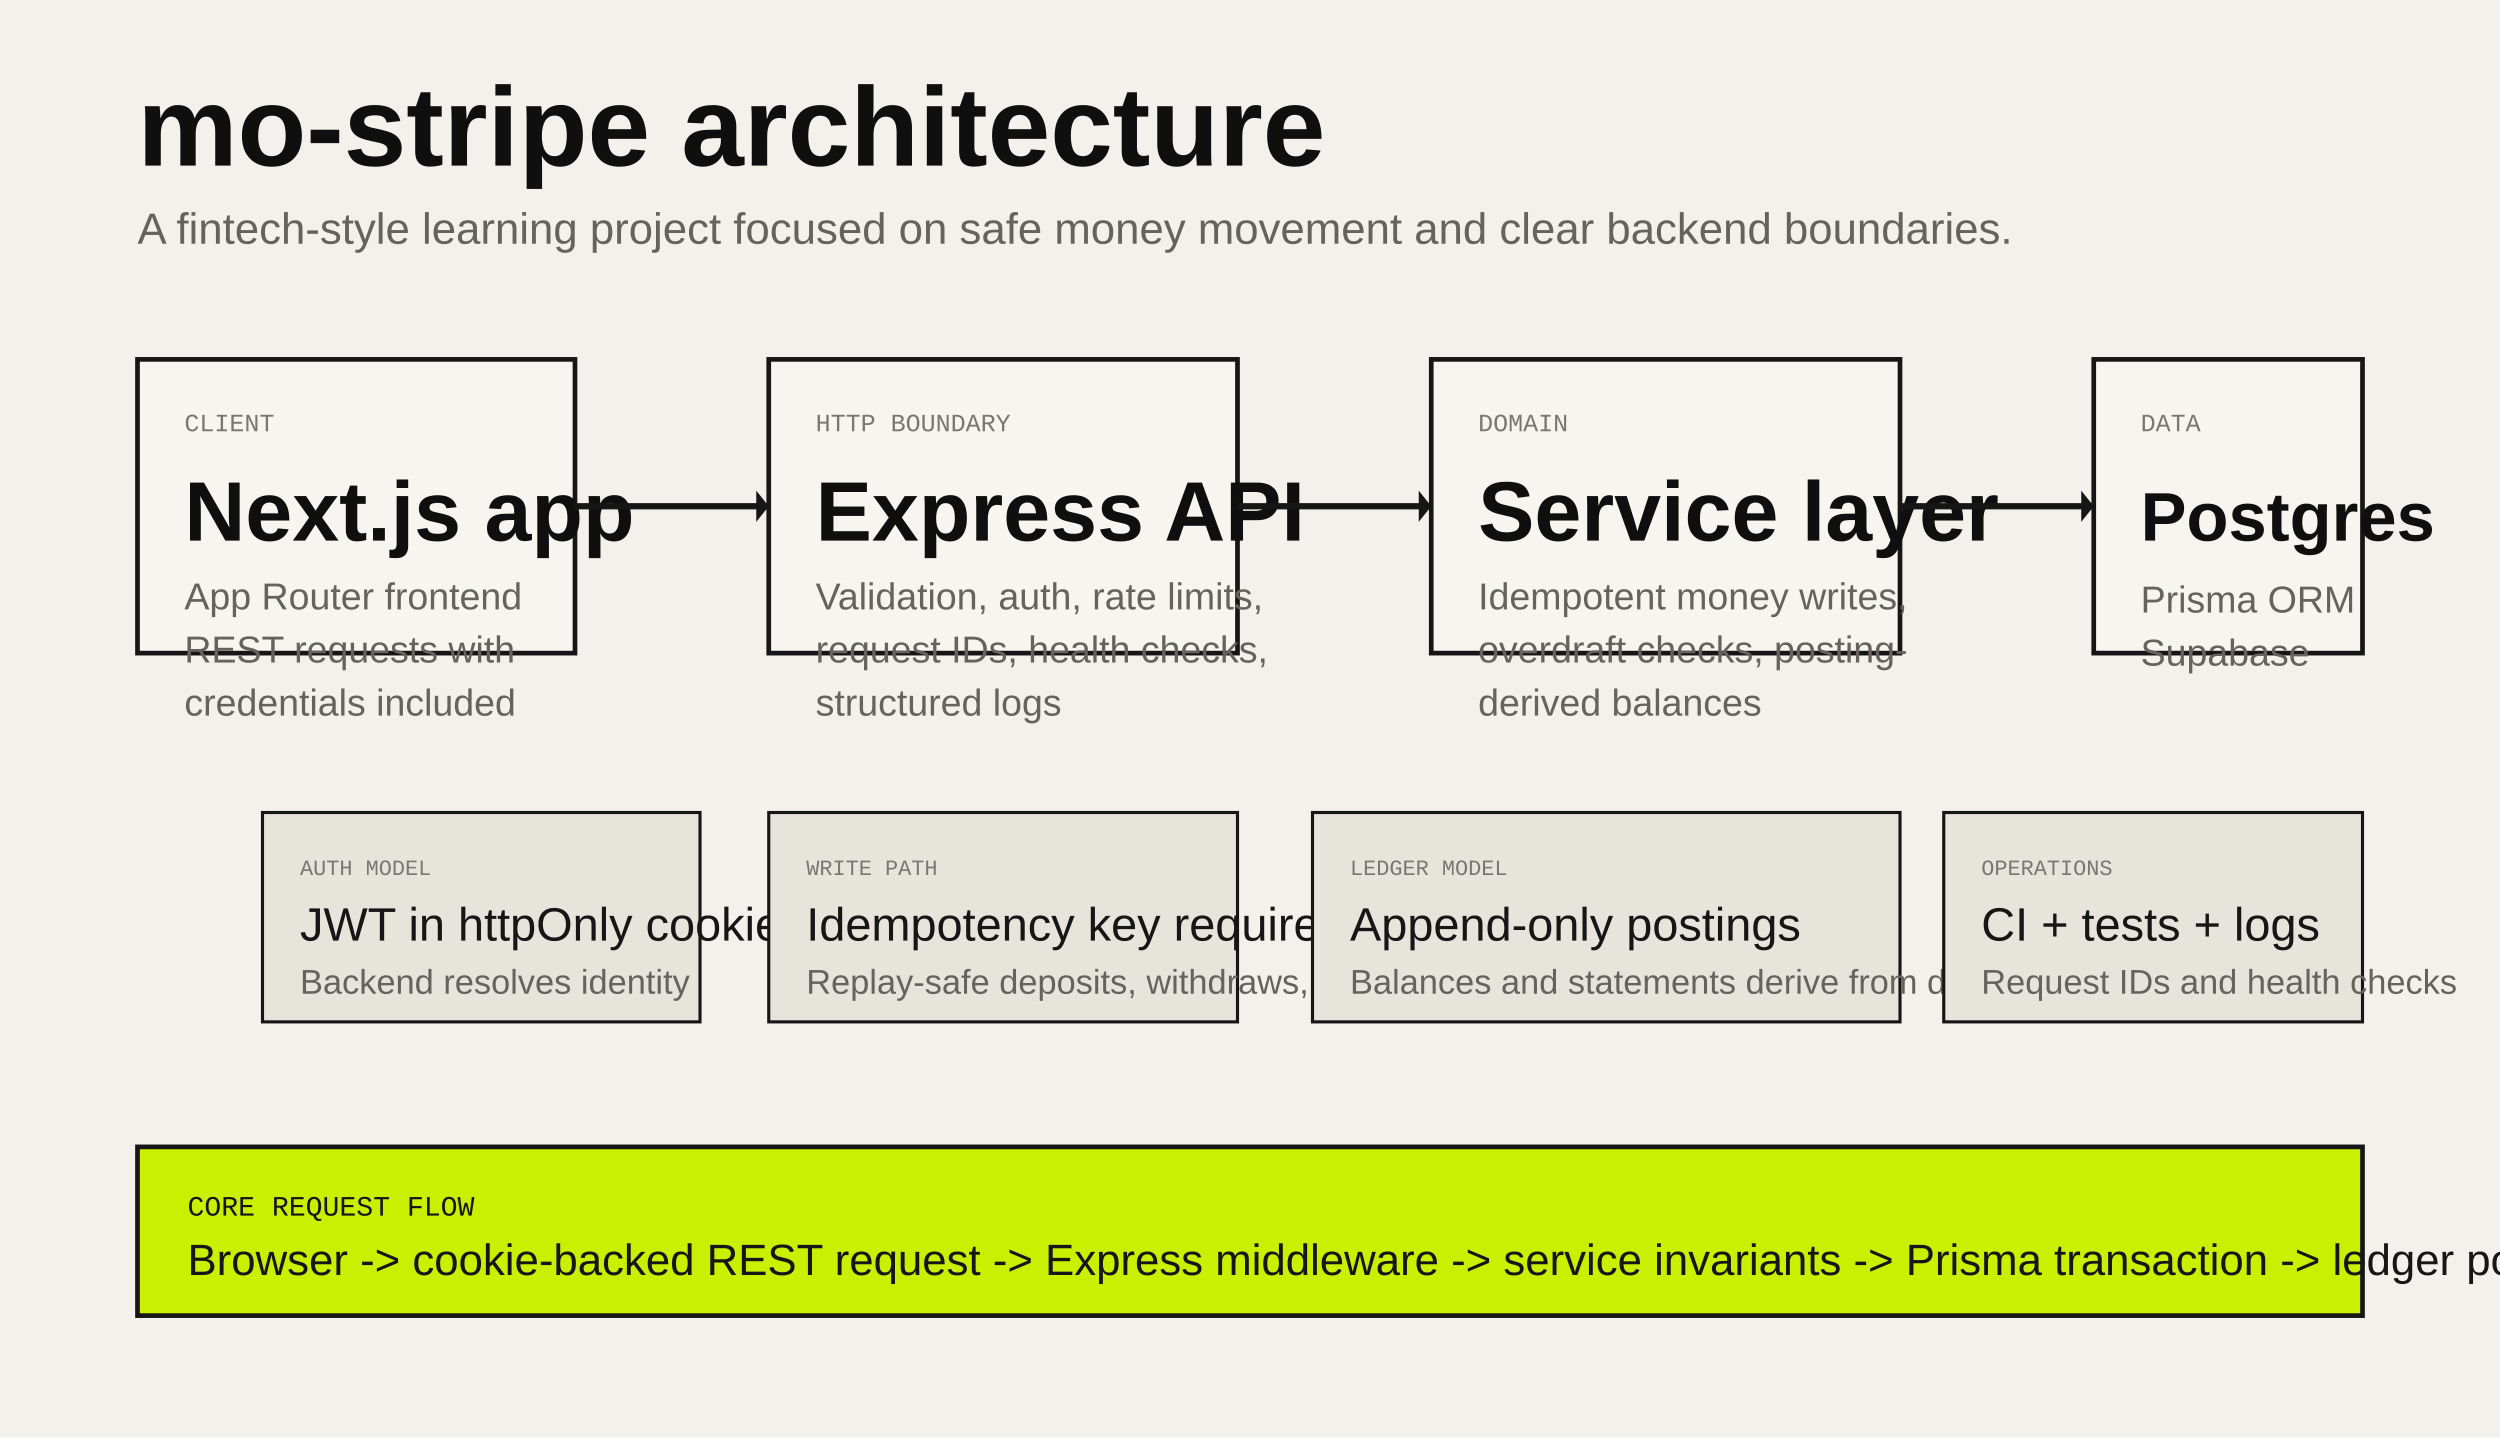
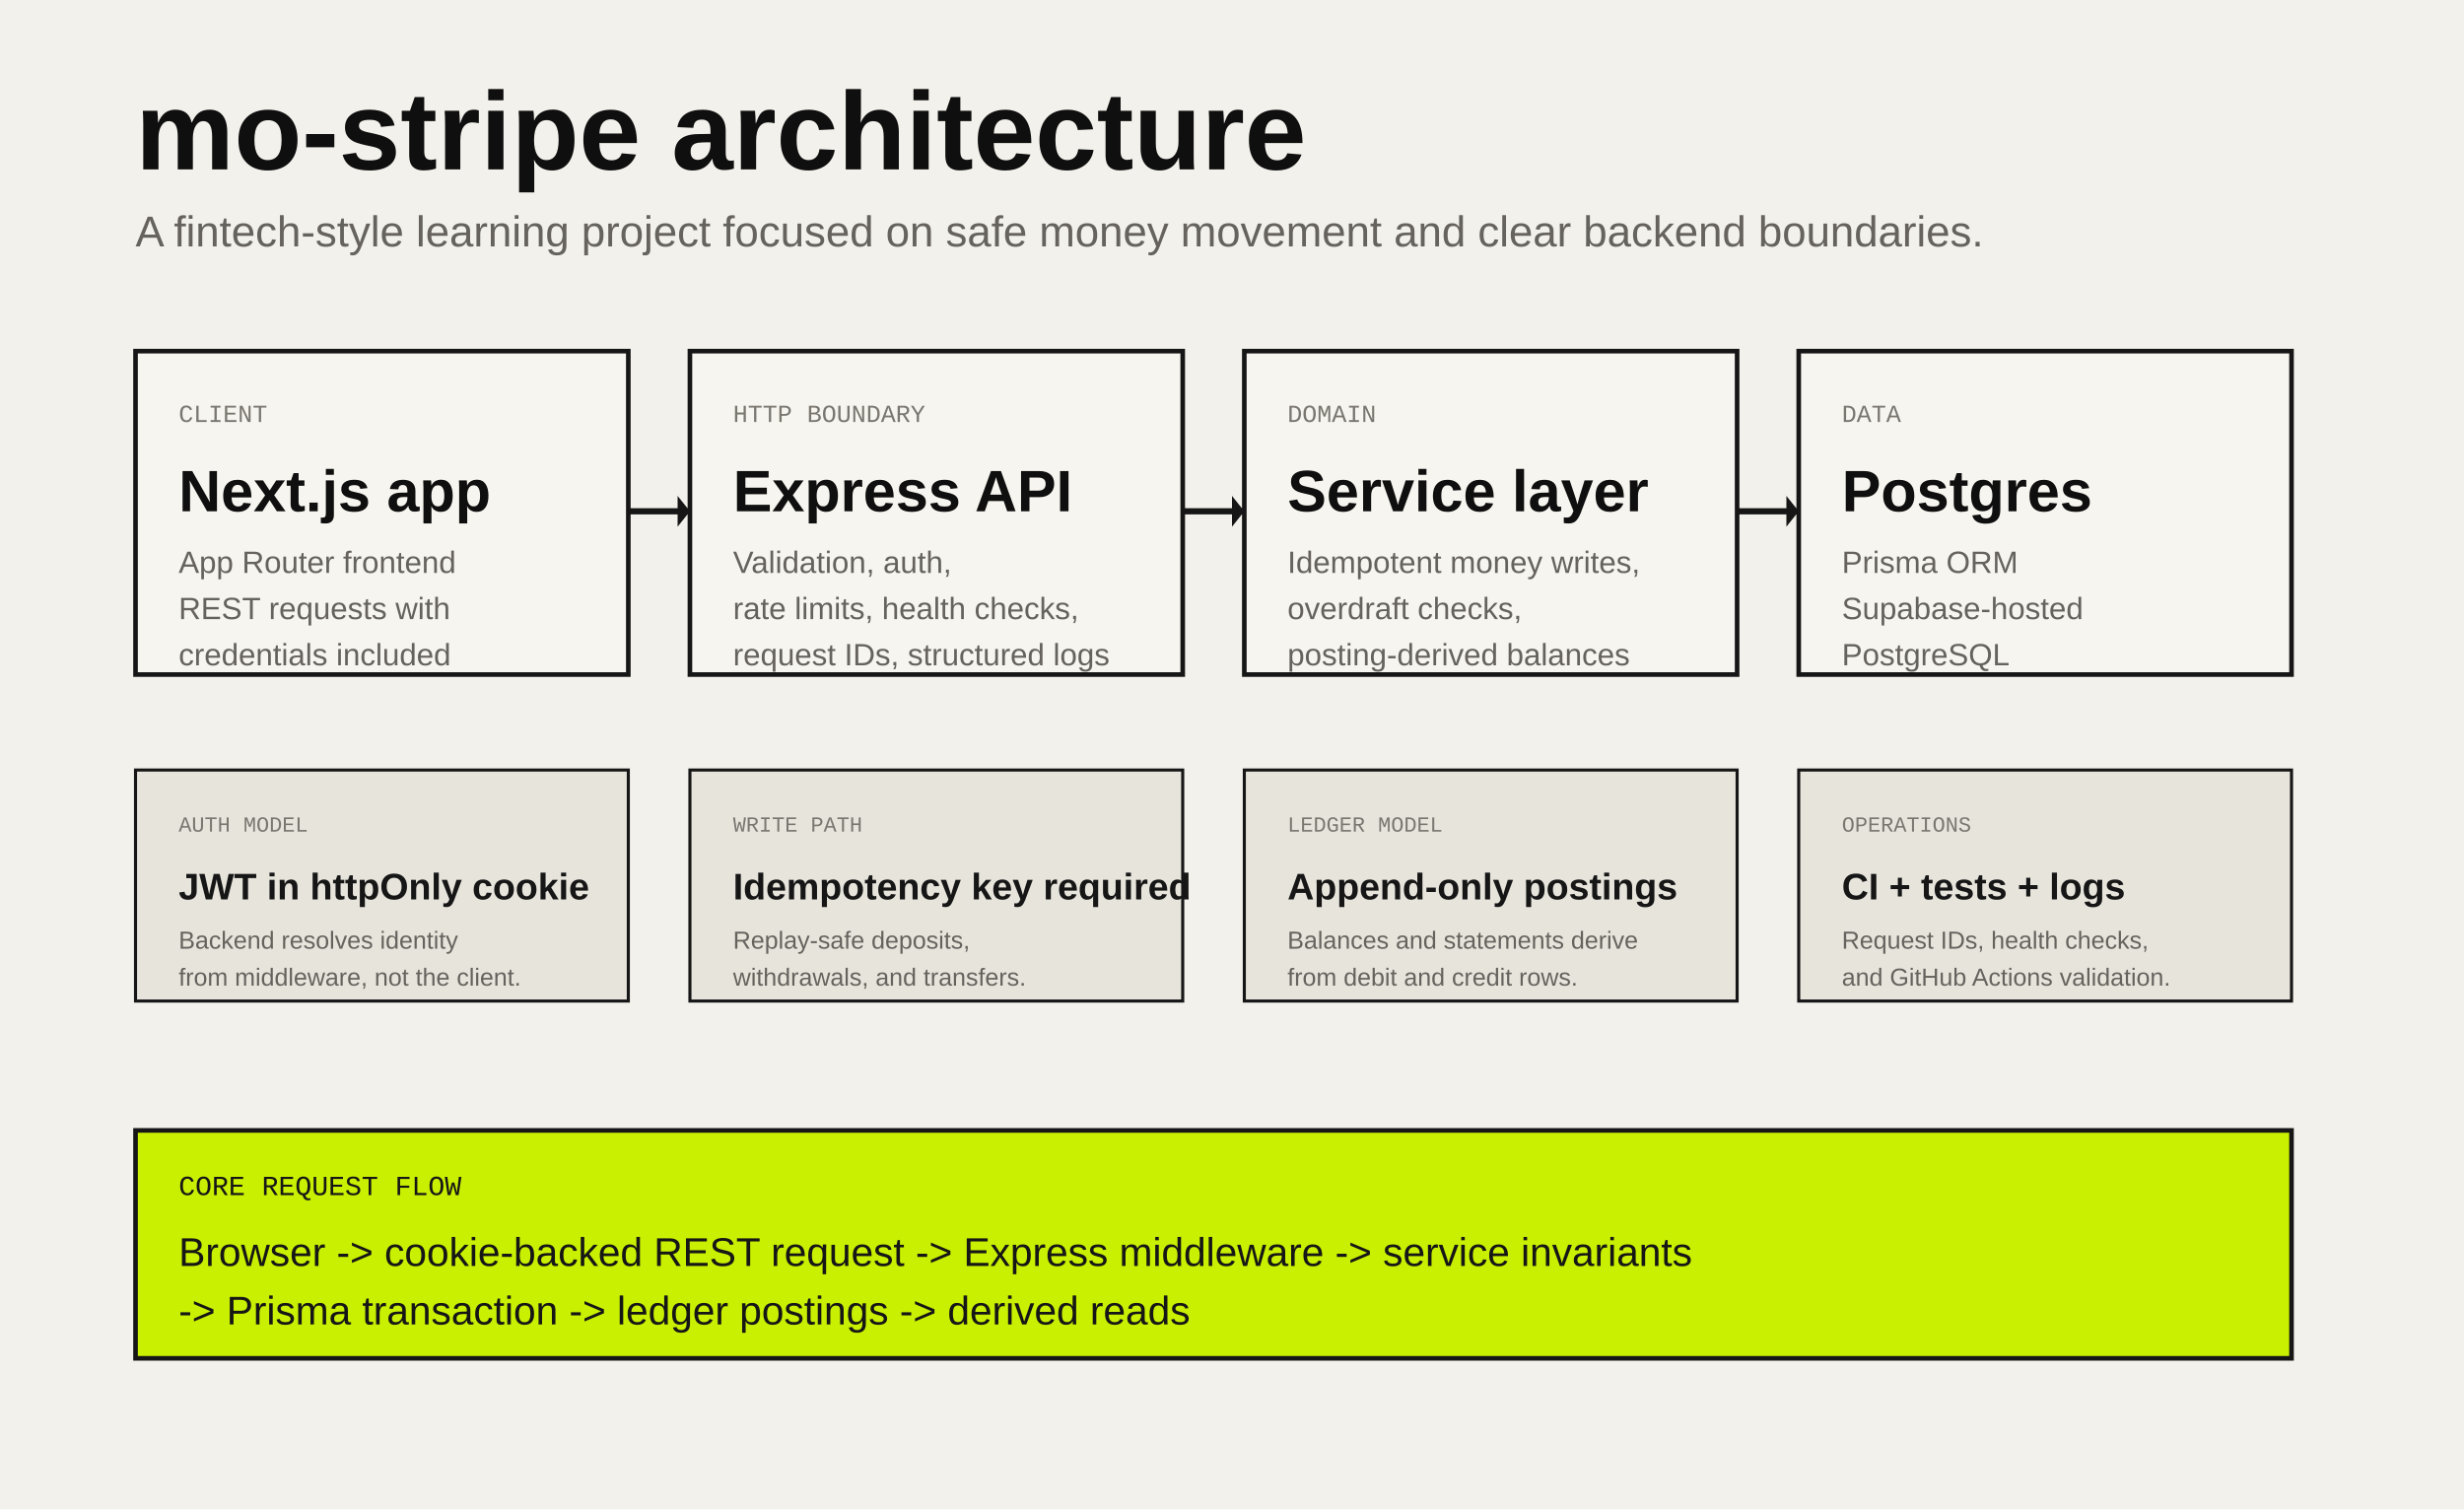
- <svg xmlns="http://www.w3.org/2000/svg" width="1600" height="920" viewBox="0 0 1600 920" fill="none">
-   <rect width="1600" height="920" fill="#F3F1EB" />
-   <text x="88" y="106" fill="#0F0F0F" font-family="Arial, Helvetica, sans-serif" font-size="72" font-weight="700">mo-stripe architecture</text>
-   <text x="88" y="156" fill="#66635E" font-family="Arial, Helvetica, sans-serif" font-size="28">A fintech-style learning project focused on safe money movement and clear backend boundaries.</text>
-   <rect x="88" y="230" width="280" height="188" fill="#F7F5EF" stroke="#161616" stroke-width="3" />
-   <text x="118" y="276" fill="#7A7771" font-family="Courier New, monospace" font-size="16">CLIENT</text>
-   <text x="118" y="346" fill="#0F0F0F" font-family="Arial, Helvetica, sans-serif" font-size="54" font-weight="700">Next.js app</text>
-   <text x="118" y="390" fill="#66635E" font-family="Arial, Helvetica, sans-serif" font-size="24">App Router frontend</text>
-   <text x="118" y="424" fill="#66635E" font-family="Arial, Helvetica, sans-serif" font-size="24">REST requests with</text>
-   <text x="118" y="458" fill="#66635E" font-family="Arial, Helvetica, sans-serif" font-size="24">credentials included</text>
-   <rect x="492" y="230" width="300" height="188" fill="#F7F5EF" stroke="#161616" stroke-width="3" />
-   <text x="522" y="276" fill="#7A7771" font-family="Courier New, monospace" font-size="16">HTTP BOUNDARY</text>
-   <text x="522" y="346" fill="#0F0F0F" font-family="Arial, Helvetica, sans-serif" font-size="54" font-weight="700">Express API</text>
-   <text x="522" y="390" fill="#66635E" font-family="Arial, Helvetica, sans-serif" font-size="24">Validation, auth, rate limits,</text>
-   <text x="522" y="424" fill="#66635E" font-family="Arial, Helvetica, sans-serif" font-size="24">request IDs, health checks,</text>
-   <text x="522" y="458" fill="#66635E" font-family="Arial, Helvetica, sans-serif" font-size="24">structured logs</text>
-   <rect x="916" y="230" width="300" height="188" fill="#F7F5EF" stroke="#161616" stroke-width="3" />
-   <text x="946" y="276" fill="#7A7771" font-family="Courier New, monospace" font-size="16">DOMAIN</text>
-   <text x="946" y="346" fill="#0F0F0F" font-family="Arial, Helvetica, sans-serif" font-size="54" font-weight="700">Service layer</text>
-   <text x="946" y="390" fill="#66635E" font-family="Arial, Helvetica, sans-serif" font-size="24">Idempotent money writes,</text>
-   <text x="946" y="424" fill="#66635E" font-family="Arial, Helvetica, sans-serif" font-size="24">overdraft checks, posting-</text>
-   <text x="946" y="458" fill="#66635E" font-family="Arial, Helvetica, sans-serif" font-size="24">derived balances</text>
-   <rect x="1340" y="230" width="172" height="188" fill="#F7F5EF" stroke="#161616" stroke-width="3" />
-   <text x="1370" y="276" fill="#7A7771" font-family="Courier New, monospace" font-size="16">DATA</text>
-   <text x="1370" y="346" fill="#0F0F0F" font-family="Arial, Helvetica, sans-serif" font-size="44" font-weight="700">Postgres</text>
-   <text x="1370" y="392" fill="#66635E" font-family="Arial, Helvetica, sans-serif" font-size="24">Prisma ORM</text>
-   <text x="1370" y="426" fill="#66635E" font-family="Arial, Helvetica, sans-serif" font-size="24">Supabase</text>
-   <path d="M368 324H492" stroke="#161616" stroke-width="4" />
-   <path d="M792 324H916" stroke="#161616" stroke-width="4" />
-   <path d="M1216 324H1340" stroke="#161616" stroke-width="4" />
-   <polygon points="484,314 492,324 484,334" fill="#161616" />
-   <polygon points="908,314 916,324 908,334" fill="#161616" />
-   <polygon points="1332,314 1340,324 1332,334" fill="#161616" />
-   <rect x="168" y="520" width="280" height="134" fill="#E7E4DC" stroke="#161616" stroke-width="2" />
-   <text x="192" y="560" fill="#7A7771" font-family="Courier New, monospace" font-size="14">AUTH MODEL</text>
-   <text x="192" y="602" fill="#161616" font-family="Arial, Helvetica, sans-serif" font-size="30">JWT in httpOnly cookie</text>
-   <text x="192" y="636" fill="#66635E" font-family="Arial, Helvetica, sans-serif" font-size="22">Backend resolves identity</text>
-   <rect x="492" y="520" width="300" height="134" fill="#E7E4DC" stroke="#161616" stroke-width="2" />
-   <text x="516" y="560" fill="#7A7771" font-family="Courier New, monospace" font-size="14">WRITE PATH</text>
-   <text x="516" y="602" fill="#161616" font-family="Arial, Helvetica, sans-serif" font-size="30">Idempotency key required</text>
-   <text x="516" y="636" fill="#66635E" font-family="Arial, Helvetica, sans-serif" font-size="22">Replay-safe deposits, withdraws, transfers</text>
-   <rect x="840" y="520" width="376" height="134" fill="#E7E4DC" stroke="#161616" stroke-width="2" />
-   <text x="864" y="560" fill="#7A7771" font-family="Courier New, monospace" font-size="14">LEDGER MODEL</text>
-   <text x="864" y="602" fill="#161616" font-family="Arial, Helvetica, sans-serif" font-size="30">Append-only postings</text>
-   <text x="864" y="636" fill="#66635E" font-family="Arial, Helvetica, sans-serif" font-size="22">Balances and statements derive from debit / credit rows</text>
-   <rect x="1244" y="520" width="268" height="134" fill="#E7E4DC" stroke="#161616" stroke-width="2" />
-   <text x="1268" y="560" fill="#7A7771" font-family="Courier New, monospace" font-size="14">OPERATIONS</text>
-   <text x="1268" y="602" fill="#161616" font-family="Arial, Helvetica, sans-serif" font-size="30">CI + tests + logs</text>
-   <text x="1268" y="636" fill="#66635E" font-family="Arial, Helvetica, sans-serif" font-size="22">Request IDs and health checks</text>
-   <rect x="88" y="734" width="1424" height="108" fill="#C8F000" stroke="#161616" stroke-width="3" />
-   <text x="120" y="778" fill="#161616" font-family="Courier New, monospace" font-size="18">CORE REQUEST FLOW</text>
-   <text x="120" y="816" fill="#161616" font-family="Arial, Helvetica, sans-serif" font-size="28">Browser -&gt; cookie-backed REST request -&gt; Express middleware -&gt; service invariants -&gt; Prisma transaction -&gt; ledger postings -&gt; derived reads</text>
+ <svg xmlns="http://www.w3.org/2000/svg" width="1600" height="980" viewBox="0 0 1600 980" fill="none">
+   <rect width="1600" height="980" fill="#F3F1EB" />
+   <text x="88" y="110" fill="#0F0F0F" font-family="Arial, Helvetica, sans-serif" font-size="72" font-weight="700">mo-stripe architecture</text>
+   <text x="88" y="160" fill="#66635E" font-family="Arial, Helvetica, sans-serif" font-size="28">A fintech-style learning project focused on safe money movement and clear backend boundaries.</text>
+   <rect x="88" y="228" width="320" height="210" fill="#F7F5EF" stroke="#161616" stroke-width="3" />
+   <rect x="448" y="228" width="320" height="210" fill="#F7F5EF" stroke="#161616" stroke-width="3" />
+   <rect x="808" y="228" width="320" height="210" fill="#F7F5EF" stroke="#161616" stroke-width="3" />
+   <rect x="1168" y="228" width="320" height="210" fill="#F7F5EF" stroke="#161616" stroke-width="3" />
+   <text x="116" y="274" fill="#7A7771" font-family="Courier New, monospace" font-size="16">CLIENT</text>
+   <text x="476" y="274" fill="#7A7771" font-family="Courier New, monospace" font-size="16">HTTP BOUNDARY</text>
+   <text x="836" y="274" fill="#7A7771" font-family="Courier New, monospace" font-size="16">DOMAIN</text>
+   <text x="1196" y="274" fill="#7A7771" font-family="Courier New, monospace" font-size="16">DATA</text>
+   <text x="116" y="332" fill="#0F0F0F" font-family="Arial, Helvetica, sans-serif" font-size="38" font-weight="700">Next.js app</text>
+   <text x="476" y="332" fill="#0F0F0F" font-family="Arial, Helvetica, sans-serif" font-size="38" font-weight="700">Express API</text>
+   <text x="836" y="332" fill="#0F0F0F" font-family="Arial, Helvetica, sans-serif" font-size="38" font-weight="700">Service layer</text>
+   <text x="1196" y="332" fill="#0F0F0F" font-family="Arial, Helvetica, sans-serif" font-size="38" font-weight="700">Postgres</text>
+   <text x="116" y="372" fill="#66635E" font-family="Arial, Helvetica, sans-serif" font-size="20">
+     <tspan x="116" dy="0">App Router frontend</tspan>
+     <tspan x="116" dy="30">REST requests with</tspan>
+     <tspan x="116" dy="30">credentials included</tspan>
+   </text>
+   <text x="476" y="372" fill="#66635E" font-family="Arial, Helvetica, sans-serif" font-size="20">
+     <tspan x="476" dy="0">Validation, auth,</tspan>
+     <tspan x="476" dy="30">rate limits, health checks,</tspan>
+     <tspan x="476" dy="30">request IDs, structured logs</tspan>
+   </text>
+   <text x="836" y="372" fill="#66635E" font-family="Arial, Helvetica, sans-serif" font-size="20">
+     <tspan x="836" dy="0">Idempotent money writes,</tspan>
+     <tspan x="836" dy="30">overdraft checks,</tspan>
+     <tspan x="836" dy="30">posting-derived balances</tspan>
+   </text>
+   <text x="1196" y="372" fill="#66635E" font-family="Arial, Helvetica, sans-serif" font-size="20">
+     <tspan x="1196" dy="0">Prisma ORM</tspan>
+     <tspan x="1196" dy="30">Supabase-hosted</tspan>
+     <tspan x="1196" dy="30">PostgreSQL</tspan>
+   </text>
+   <path d="M408 332H448" stroke="#161616" stroke-width="4" />
+   <path d="M768 332H808" stroke="#161616" stroke-width="4" />
+   <path d="M1128 332H1168" stroke="#161616" stroke-width="4" />
+   <polygon points="440,322 448,332 440,342" fill="#161616" />
+   <polygon points="800,322 808,332 800,342" fill="#161616" />
+   <polygon points="1160,322 1168,332 1160,342" fill="#161616" />
+   <rect x="88" y="500" width="320" height="150" fill="#E7E4DC" stroke="#161616" stroke-width="2" />
+   <rect x="448" y="500" width="320" height="150" fill="#E7E4DC" stroke="#161616" stroke-width="2" />
+   <rect x="808" y="500" width="320" height="150" fill="#E7E4DC" stroke="#161616" stroke-width="2" />
+   <rect x="1168" y="500" width="320" height="150" fill="#E7E4DC" stroke="#161616" stroke-width="2" />
+   <text x="116" y="540" fill="#7A7771" font-family="Courier New, monospace" font-size="14">AUTH MODEL</text>
+   <text x="476" y="540" fill="#7A7771" font-family="Courier New, monospace" font-size="14">WRITE PATH</text>
+   <text x="836" y="540" fill="#7A7771" font-family="Courier New, monospace" font-size="14">LEDGER MODEL</text>
+   <text x="1196" y="540" fill="#7A7771" font-family="Courier New, monospace" font-size="14">OPERATIONS</text>
+   <text x="116" y="584" fill="#161616" font-family="Arial, Helvetica, sans-serif" font-size="24" font-weight="700">JWT in httpOnly cookie</text>
+   <text x="116" y="616" fill="#66635E" font-family="Arial, Helvetica, sans-serif" font-size="16">
+     <tspan x="116" dy="0">Backend resolves identity</tspan>
+     <tspan x="116" dy="24">from middleware, not the client.</tspan>
+   </text>
+   <text x="476" y="584" fill="#161616" font-family="Arial, Helvetica, sans-serif" font-size="24" font-weight="700">Idempotency key required</text>
+   <text x="476" y="616" fill="#66635E" font-family="Arial, Helvetica, sans-serif" font-size="16">
+     <tspan x="476" dy="0">Replay-safe deposits,</tspan>
+     <tspan x="476" dy="24">withdrawals, and transfers.</tspan>
+   </text>
+   <text x="836" y="584" fill="#161616" font-family="Arial, Helvetica, sans-serif" font-size="24" font-weight="700">Append-only postings</text>
+   <text x="836" y="616" fill="#66635E" font-family="Arial, Helvetica, sans-serif" font-size="16">
+     <tspan x="836" dy="0">Balances and statements derive</tspan>
+     <tspan x="836" dy="24">from debit and credit rows.</tspan>
+   </text>
+   <text x="1196" y="584" fill="#161616" font-family="Arial, Helvetica, sans-serif" font-size="24" font-weight="700">CI + tests + logs</text>
+   <text x="1196" y="616" fill="#66635E" font-family="Arial, Helvetica, sans-serif" font-size="16">
+     <tspan x="1196" dy="0">Request IDs, health checks,</tspan>
+     <tspan x="1196" dy="24">and GitHub Actions validation.</tspan>
+   </text>
+   <rect x="88" y="734" width="1400" height="148" fill="#C8F000" stroke="#161616" stroke-width="3" />
+   <text x="116" y="776" fill="#161616" font-family="Courier New, monospace" font-size="18">CORE REQUEST FLOW</text>
+   <text x="116" y="822" fill="#161616" font-family="Arial, Helvetica, sans-serif" font-size="26">
+     <tspan x="116" dy="0">Browser -&gt; cookie-backed REST request -&gt; Express middleware -&gt; service invariants</tspan>
+     <tspan x="116" dy="38">-&gt; Prisma transaction -&gt; ledger postings -&gt; derived reads</tspan>
+   </text>
</svg>
